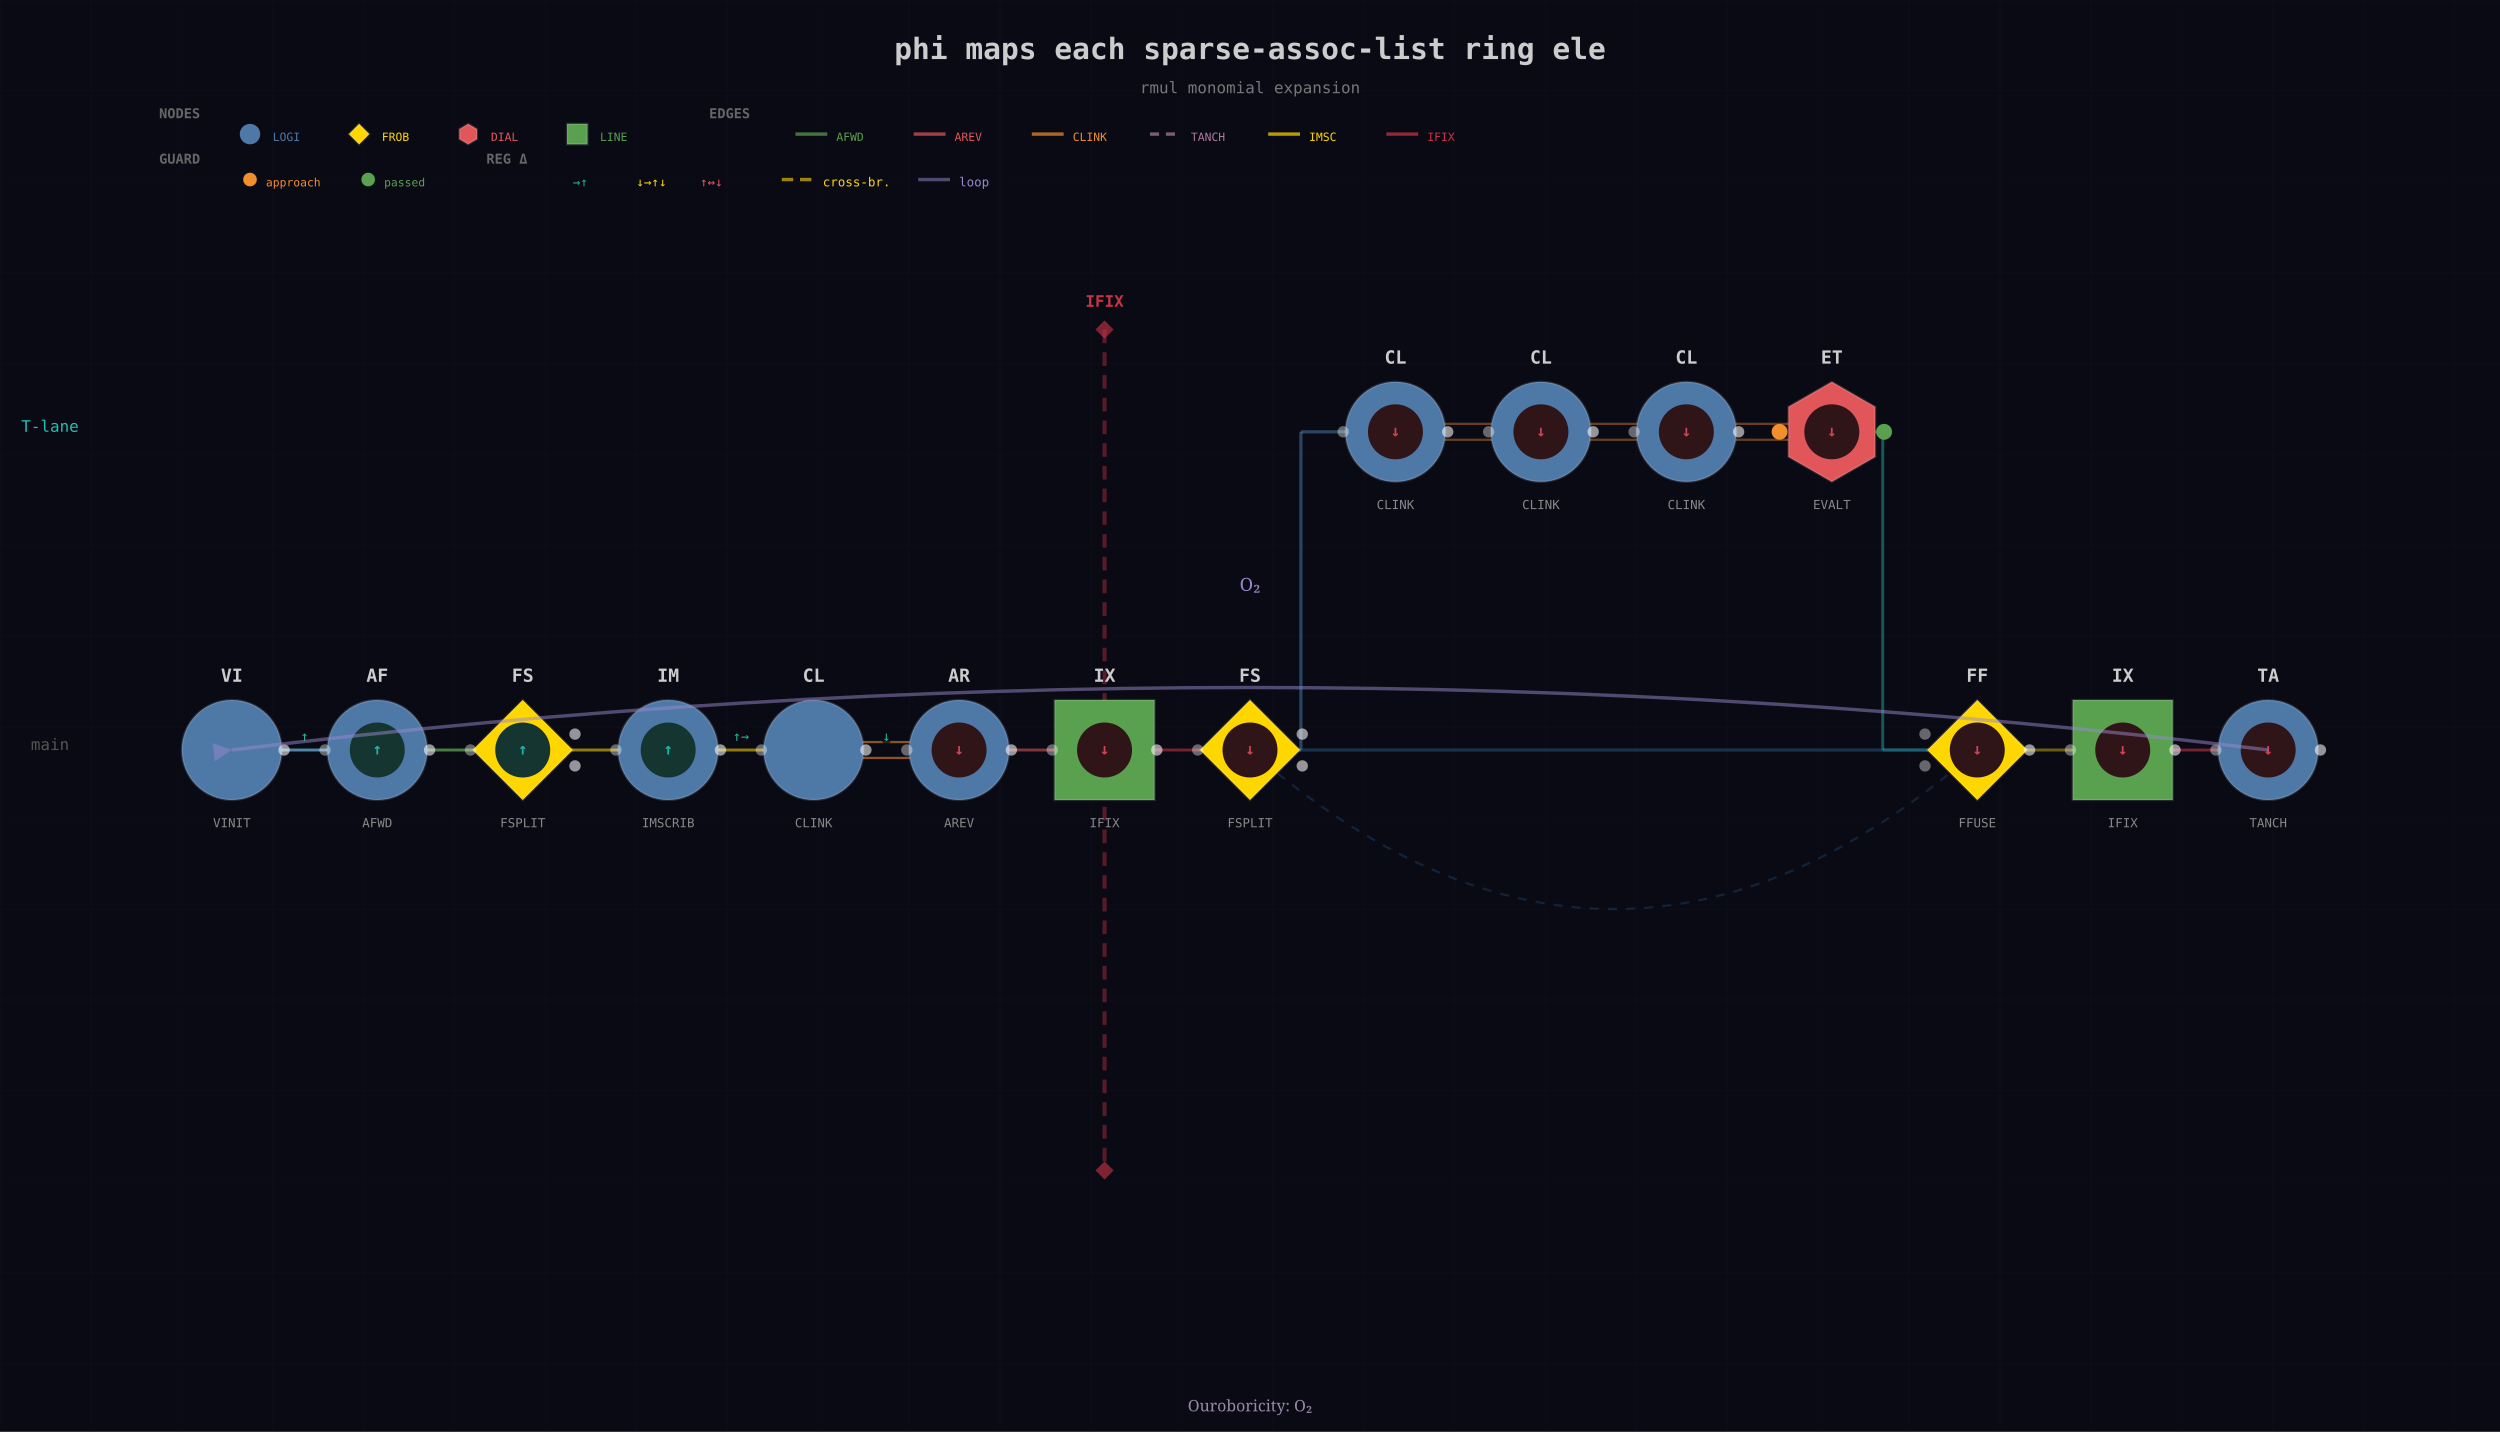
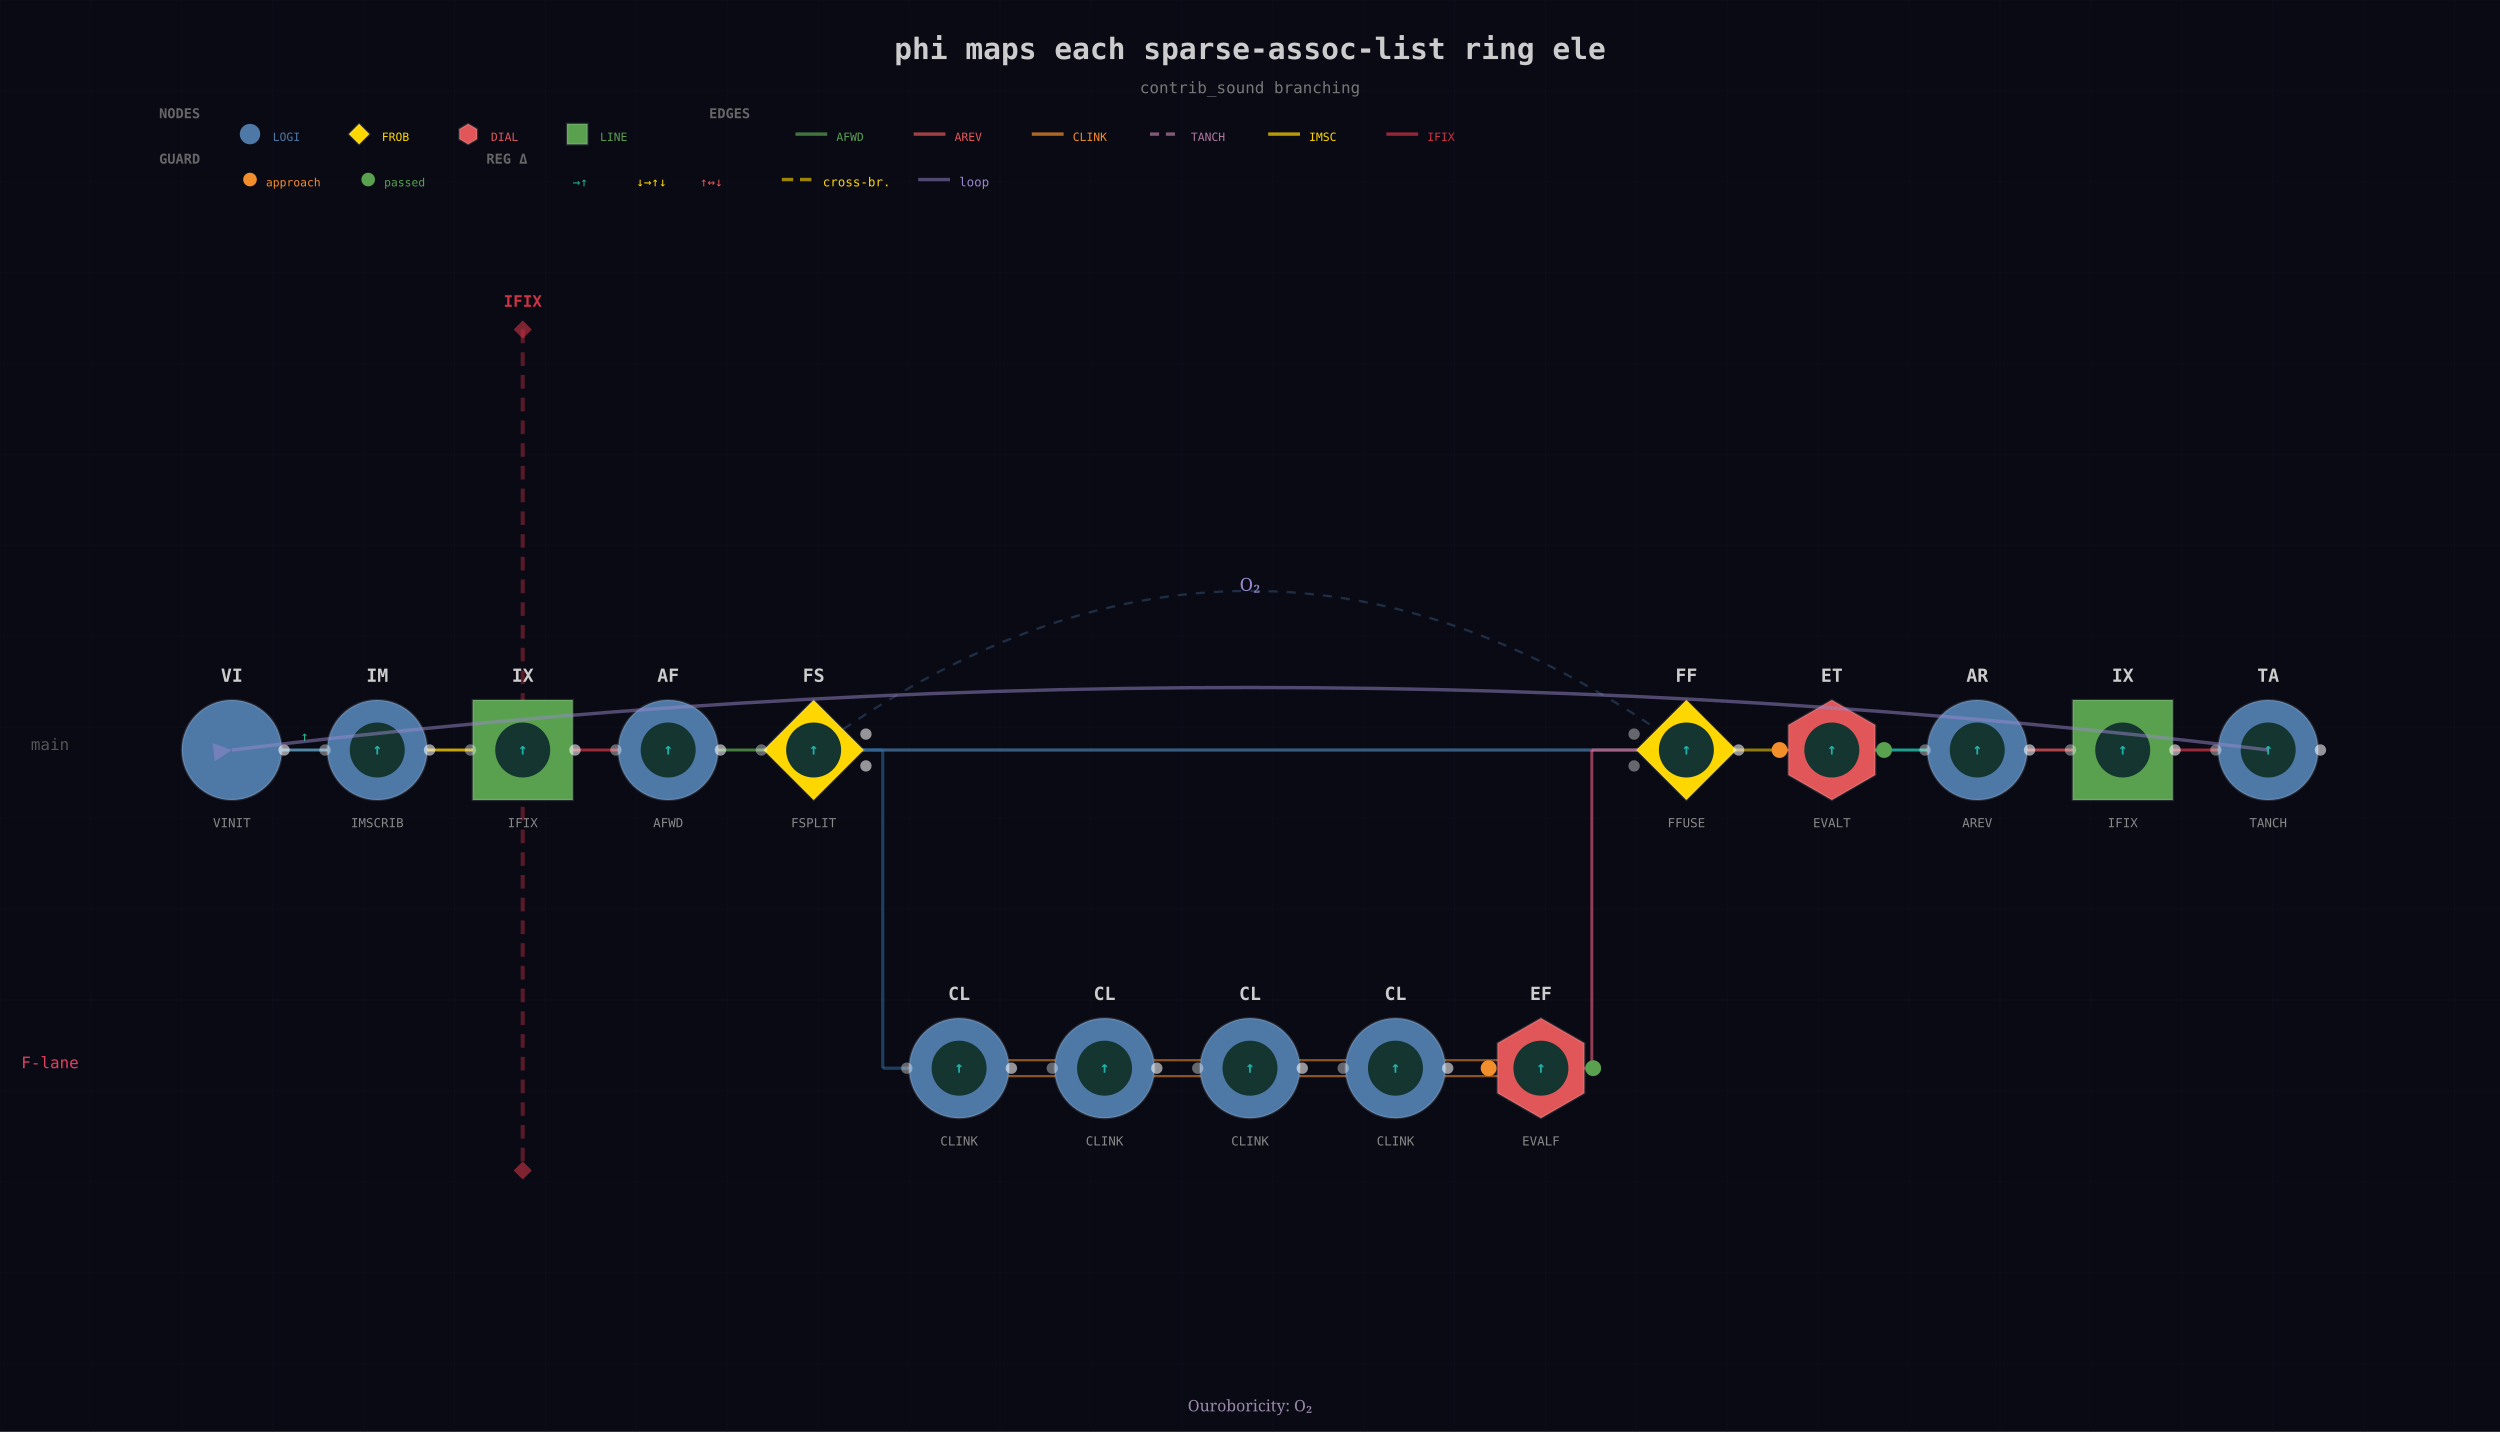
<svg xmlns="http://www.w3.org/2000/svg" viewBox="0 0 1100 630">
  <rect width="1100" height="630" fill="#0a0a15" />
  <line x1="0.0" y1="0.0" x2="0.0" y2="630.0" stroke="#151525" stroke-width="0.4" opacity="0.25" />
  <line x1="40.0" y1="0.0" x2="40.0" y2="630.0" stroke="#151525" stroke-width="0.4" opacity="0.25" />
  <line x1="80.0" y1="0.0" x2="80.0" y2="630.0" stroke="#151525" stroke-width="0.4" opacity="0.25" />
  <line x1="120.0" y1="0.0" x2="120.0" y2="630.0" stroke="#151525" stroke-width="0.4" opacity="0.25" />
  <line x1="160.0" y1="0.0" x2="160.0" y2="630.0" stroke="#151525" stroke-width="0.4" opacity="0.25" />
  <line x1="200.0" y1="0.0" x2="200.0" y2="630.0" stroke="#151525" stroke-width="0.4" opacity="0.25" />
  <line x1="240.0" y1="0.0" x2="240.0" y2="630.0" stroke="#151525" stroke-width="0.4" opacity="0.25" />
  <line x1="280.0" y1="0.0" x2="280.0" y2="630.0" stroke="#151525" stroke-width="0.4" opacity="0.25" />
  <line x1="320.0" y1="0.0" x2="320.0" y2="630.0" stroke="#151525" stroke-width="0.4" opacity="0.25" />
  <line x1="360.0" y1="0.0" x2="360.0" y2="630.0" stroke="#151525" stroke-width="0.4" opacity="0.25" />
  <line x1="400.0" y1="0.0" x2="400.0" y2="630.0" stroke="#151525" stroke-width="0.4" opacity="0.25" />
  <line x1="440.0" y1="0.0" x2="440.0" y2="630.0" stroke="#151525" stroke-width="0.4" opacity="0.25" />
  <line x1="480.0" y1="0.0" x2="480.0" y2="630.0" stroke="#151525" stroke-width="0.4" opacity="0.25" />
  <line x1="520.0" y1="0.0" x2="520.0" y2="630.0" stroke="#151525" stroke-width="0.4" opacity="0.25" />
  <line x1="560.0" y1="0.0" x2="560.0" y2="630.0" stroke="#151525" stroke-width="0.4" opacity="0.25" />
  <line x1="600.0" y1="0.0" x2="600.0" y2="630.0" stroke="#151525" stroke-width="0.4" opacity="0.25" />
  <line x1="640.0" y1="0.0" x2="640.0" y2="630.0" stroke="#151525" stroke-width="0.4" opacity="0.25" />
  <line x1="680.0" y1="0.0" x2="680.0" y2="630.0" stroke="#151525" stroke-width="0.4" opacity="0.25" />
  <line x1="720.0" y1="0.0" x2="720.0" y2="630.0" stroke="#151525" stroke-width="0.4" opacity="0.25" />
  <line x1="760.0" y1="0.0" x2="760.0" y2="630.0" stroke="#151525" stroke-width="0.4" opacity="0.25" />
  <line x1="800.0" y1="0.0" x2="800.0" y2="630.0" stroke="#151525" stroke-width="0.4" opacity="0.25" />
  <line x1="840.0" y1="0.0" x2="840.0" y2="630.0" stroke="#151525" stroke-width="0.4" opacity="0.25" />
  <line x1="880.0" y1="0.0" x2="880.0" y2="630.0" stroke="#151525" stroke-width="0.4" opacity="0.25" />
  <line x1="920.0" y1="0.0" x2="920.0" y2="630.0" stroke="#151525" stroke-width="0.4" opacity="0.25" />
  <line x1="960.0" y1="0.0" x2="960.0" y2="630.0" stroke="#151525" stroke-width="0.4" opacity="0.25" />
  <line x1="1000.0" y1="0.0" x2="1000.0" y2="630.0" stroke="#151525" stroke-width="0.4" opacity="0.25" />
  <line x1="1040.0" y1="0.0" x2="1040.0" y2="630.0" stroke="#151525" stroke-width="0.4" opacity="0.25" />
  <line x1="1080.0" y1="0.0" x2="1080.0" y2="630.0" stroke="#151525" stroke-width="0.4" opacity="0.25" />
  <line x1="0.0" y1="0.0" x2="1100.0" y2="0.0" stroke="#151525" stroke-width="0.4" opacity="0.25" />
  <line x1="0.0" y1="40.0" x2="1100.0" y2="40.0" stroke="#151525" stroke-width="0.4" opacity="0.25" />
  <line x1="0.0" y1="80.0" x2="1100.0" y2="80.0" stroke="#151525" stroke-width="0.4" opacity="0.25" />
  <line x1="0.0" y1="120.0" x2="1100.0" y2="120.0" stroke="#151525" stroke-width="0.4" opacity="0.25" />
  <line x1="0.0" y1="160.0" x2="1100.0" y2="160.0" stroke="#151525" stroke-width="0.4" opacity="0.25" />
  <line x1="0.0" y1="200.0" x2="1100.0" y2="200.0" stroke="#151525" stroke-width="0.4" opacity="0.25" />
  <line x1="0.0" y1="240.0" x2="1100.0" y2="240.0" stroke="#151525" stroke-width="0.4" opacity="0.25" />
  <line x1="0.0" y1="280.0" x2="1100.0" y2="280.0" stroke="#151525" stroke-width="0.4" opacity="0.25" />
  <line x1="0.0" y1="320.0" x2="1100.0" y2="320.0" stroke="#151525" stroke-width="0.4" opacity="0.25" />
  <line x1="0.0" y1="360.0" x2="1100.0" y2="360.0" stroke="#151525" stroke-width="0.4" opacity="0.25" />
  <line x1="0.0" y1="400.0" x2="1100.0" y2="400.0" stroke="#151525" stroke-width="0.4" opacity="0.25" />
  <line x1="0.0" y1="440.0" x2="1100.0" y2="440.0" stroke="#151525" stroke-width="0.4" opacity="0.25" />
  <line x1="0.0" y1="480.0" x2="1100.0" y2="480.0" stroke="#151525" stroke-width="0.4" opacity="0.25" />
  <line x1="0.0" y1="520.0" x2="1100.0" y2="520.0" stroke="#151525" stroke-width="0.4" opacity="0.25" />
  <line x1="0.0" y1="560.0" x2="1100.0" y2="560.0" stroke="#151525" stroke-width="0.4" opacity="0.25" />
  <line x1="0.0" y1="600.0" x2="1100.0" y2="600.0" stroke="#151525" stroke-width="0.4" opacity="0.25" />
  <text x="550.0" y="26.0" fill="#cccccc" font-size="13" text-anchor="middle" font-family="monospace" font-weight="bold">phi maps each sparse-assoc-list ring ele</text>
-   <text x="550.0" y="41.0" fill="#777" font-size="7" text-anchor="middle" font-family="monospace">rmul monomial expansion</text>
-   <text x="22.0" y="190.0" fill="#20c0b0" font-size="7" text-anchor="middle" font-family="monospace">T-lane</text>
+   <text x="550.0" y="41.0" fill="#777" font-size="7" text-anchor="middle" font-family="monospace">contrib_sound branching</text>
+   <text x="22.0" y="470.0" fill="#e04060" font-size="7" text-anchor="middle" font-family="monospace">F-lane</text>
  <text x="22.0" y="330.0" fill="#555" font-size="7" text-anchor="middle" font-family="monospace">main</text>
-   <line x1="486.0" y1="145.0" x2="486.0" y2="515.0" stroke="#cc3344" stroke-width="1.8" opacity="0.4" stroke-dasharray="6,4" />
-   <text x="486.0" y="135.0" fill="#cc3344" font-size="7" text-anchor="middle" font-family="monospace" font-weight="bold">IFIX</text>
-   <polygon points="486.0,141.0 490.0,145 486.0,149.0 482.0,145" fill="#cc3344" opacity="0.6" />
-   <polygon points="486.0,511.0 490.0,515 486.0,519.0 482.0,515" fill="#cc3344" opacity="0.6" />
-   <line x1="550.0" y1="330.0" x2="572.4" y2="330.0" stroke="#5b9bd5" stroke-width="1.4" opacity="0.4" />
-   <line x1="572.4" y1="330.0" x2="572.4" y2="190.0" stroke="#5b9bd5" stroke-width="1.4" opacity="0.4" />
-   <line x1="572.4" y1="190.0" x2="606.0" y2="190.0" stroke="#5b9bd5" stroke-width="1.4" opacity="0.4" />
-   <polygon points="614.0,190.0 606.0,193.2 606.0,186.8" fill="#5b9bd5" opacity="0.4" />
-   <line x1="614.0" y1="186.5" x2="669.0" y2="186.5" stroke="#f28e2b" stroke-width="1.0" opacity="0.4" />
-   <line x1="614.0" y1="193.5" x2="669.0" y2="193.5" stroke="#f28e2b" stroke-width="1.0" opacity="0.4" />
-   <polygon points="678.0,190.0 668.0,194.0 668.0,186.0" fill="#f28e2b" opacity="0.4" />
-   <line x1="678.0" y1="186.5" x2="733.0" y2="186.5" stroke="#f28e2b" stroke-width="1.0" opacity="0.4" />
-   <line x1="678.0" y1="193.5" x2="733.0" y2="193.5" stroke="#f28e2b" stroke-width="1.0" opacity="0.4" />
-   <polygon points="742.0,190.0 732.0,194.0 732.0,186.0" fill="#f28e2b" opacity="0.4" />
-   <line x1="742.0" y1="186.5" x2="797.0" y2="186.5" stroke="#f28e2b" stroke-width="1.0" opacity="0.4" />
-   <line x1="742.0" y1="193.5" x2="797.0" y2="193.5" stroke="#f28e2b" stroke-width="1.0" opacity="0.4" />
-   <polygon points="806.0,190.0 796.0,194.0 796.0,186.0" fill="#f28e2b" opacity="0.4" />
-   <line x1="806.0" y1="190.0" x2="828.4" y2="190.0" stroke="#20d0b8" stroke-width="1.3" opacity="0.4" />
-   <line x1="828.4" y1="190.0" x2="828.4" y2="330.0" stroke="#20d0b8" stroke-width="1.3" opacity="0.4" />
-   <line x1="828.4" y1="330.0" x2="862.0" y2="330.0" stroke="#20d0b8" stroke-width="1.3" opacity="0.4" />
-   <polygon points="870.0,330.0 862.0,333.2 862.0,326.8" fill="#20d0b8" opacity="0.4" />
-   <line x1="550.0" y1="330.0" x2="862.0" y2="330.0" stroke="#2b6b9f" stroke-width="1.4" opacity="0.4" />
-   <polygon points="870.0,330.0 862.0,333.2 862.0,326.8" fill="#2b6b9f" opacity="0.4" />
+   <line x1="230.0" y1="145.0" x2="230.0" y2="515.0" stroke="#cc3344" stroke-width="1.8" opacity="0.4" stroke-dasharray="6,4" />
+   <text x="230.0" y="135.0" fill="#cc3344" font-size="7" text-anchor="middle" font-family="monospace" font-weight="bold">IFIX</text>
+   <polygon points="230.0,141.0 234.0,145 230.0,149.0 226.0,145" fill="#cc3344" opacity="0.6" />
+   <polygon points="230.0,511.0 234.0,515 230.0,519.0 226.0,515" fill="#cc3344" opacity="0.6" />
+   <line x1="358.0" y1="330.0" x2="734.0" y2="330.0" stroke="#5b9bd5" stroke-width="1.4" opacity="0.55" />
+   <polygon points="742.0,330.0 734.0,333.2 734.0,326.8" fill="#5b9bd5" opacity="0.55" />
+   <line x1="358.0" y1="330.0" x2="388.4" y2="330.0" stroke="#2b6b9f" stroke-width="1.4" opacity="0.55" />
+   <line x1="388.4" y1="330.0" x2="388.4" y2="470.0" stroke="#2b6b9f" stroke-width="1.4" opacity="0.55" />
+   <line x1="388.4" y1="470.0" x2="414.0" y2="470.0" stroke="#2b6b9f" stroke-width="1.4" opacity="0.55" />
+   <polygon points="422.0,470.0 414.0,473.2 414.0,466.8" fill="#2b6b9f" opacity="0.55" />
+   <line x1="422.0" y1="466.5" x2="477.0" y2="466.5" stroke="#f28e2b" stroke-width="1.0" opacity="0.55" />
+   <line x1="422.0" y1="473.5" x2="477.0" y2="473.5" stroke="#f28e2b" stroke-width="1.0" opacity="0.55" />
+   <polygon points="486.0,470.0 476.0,474.0 476.0,466.0" fill="#f28e2b" opacity="0.55" />
+   <line x1="486.0" y1="466.5" x2="541.0" y2="466.5" stroke="#f28e2b" stroke-width="1.0" opacity="0.55" />
+   <line x1="486.0" y1="473.5" x2="541.0" y2="473.5" stroke="#f28e2b" stroke-width="1.0" opacity="0.55" />
+   <polygon points="550.0,470.0 540.0,474.0 540.0,466.0" fill="#f28e2b" opacity="0.55" />
+   <line x1="550.0" y1="466.5" x2="605.0" y2="466.5" stroke="#f28e2b" stroke-width="1.0" opacity="0.55" />
+   <line x1="550.0" y1="473.5" x2="605.0" y2="473.5" stroke="#f28e2b" stroke-width="1.0" opacity="0.55" />
+   <polygon points="614.0,470.0 604.0,474.0 604.0,466.0" fill="#f28e2b" opacity="0.55" />
+   <line x1="614.0" y1="466.5" x2="669.0" y2="466.5" stroke="#f28e2b" stroke-width="1.0" opacity="0.55" />
+   <line x1="614.0" y1="473.5" x2="669.0" y2="473.5" stroke="#f28e2b" stroke-width="1.0" opacity="0.55" />
+   <polygon points="678.0,470.0 668.0,474.0 668.0,466.0" fill="#f28e2b" opacity="0.55" />
+   <line x1="678.0" y1="470.0" x2="700.4" y2="470.0" stroke="#ff6688" stroke-width="1.3" opacity="0.55" />
+   <line x1="700.4" y1="470.0" x2="700.4" y2="330.0" stroke="#ff6688" stroke-width="1.3" opacity="0.55" />
+   <line x1="700.4" y1="330.0" x2="734.0" y2="330.0" stroke="#ff6688" stroke-width="1.3" opacity="0.55" />
+   <polygon points="742.0,330.0 734.0,333.2 734.0,326.8" fill="#ff6688" opacity="0.55" />
  <line x1="102.0" y1="330.0" x2="158.0" y2="330.0" stroke="#6baed6" stroke-width="1.3" opacity="0.75" />
  <polygon points="166.0,330.0 158.0,333.2 158.0,326.8" fill="#6baed6" opacity="0.75" />
  <rect x="132.0" y="318.0" width="4.0" height="10" fill="#0a0a15" opacity="0.7" rx="3" />
  <text x="134.0" y="326.0" fill="#20b888" font-size="6" text-anchor="middle" font-family="monospace">↑</text>
-   <line x1="166.0" y1="330.0" x2="222.0" y2="330.0" stroke="#59a14f" stroke-width="1.3" opacity="0.75" />
-   <polygon points="230.0,330.0 222.0,333.2 222.0,326.8" fill="#59a14f" opacity="0.75" />
-   <line x1="230.0" y1="330.0" x2="286.0" y2="330.0" stroke="#ffd700" stroke-width="1.3" opacity="0.55" />
-   <polygon points="294.0,330.0 286.0,333.2 286.0,326.8" fill="#ffd700" opacity="0.55" />
-   <line x1="294.0" y1="330.0" x2="350.0" y2="330.0" stroke="#ffd700" stroke-width="1.3" opacity="0.55" />
-   <polygon points="358.0,330.0 350.0,333.2 350.0,326.8" fill="#ffd700" opacity="0.55" />
-   <rect x="322.0" y="318.0" width="8.0" height="10" fill="#0a0a15" opacity="0.7" rx="3" />
-   <text x="326.0" y="326.0" fill="#20b888" font-size="6" text-anchor="middle" font-family="monospace">↑→</text>
-   <line x1="358.0" y1="326.5" x2="413.0" y2="326.5" stroke="#f28e2b" stroke-width="1.0" opacity="0.55" />
-   <line x1="358.0" y1="333.5" x2="413.0" y2="333.5" stroke="#f28e2b" stroke-width="1.0" opacity="0.55" />
-   <polygon points="422.0,330.0 412.0,334.0 412.0,326.0" fill="#f28e2b" opacity="0.55" />
-   <rect x="388.0" y="318.0" width="4.0" height="10" fill="#0a0a15" opacity="0.7" rx="3" />
-   <text x="390.0" y="326.0" fill="#20b888" font-size="6" text-anchor="middle" font-family="monospace">↓</text>
-   <line x1="422.0" y1="330.0" x2="478.0" y2="330.0" stroke="#e15759" stroke-width="1.3" opacity="0.55" />
-   <polygon points="486.0,330.0 478.0,333.2 478.0,326.8" fill="#e15759" opacity="0.55" />
-   <line x1="486.0" y1="330.0" x2="542.0" y2="330.0" stroke="#cc3344" stroke-width="1.3" opacity="0.55" />
-   <polygon points="550.0,330.0 542.0,333.2 542.0,326.8" fill="#cc3344" opacity="0.55" />
-   <line x1="934.0" y1="330.0" x2="990.0" y2="330.0" stroke="#cc3344" stroke-width="1.3" opacity="0.55" />
-   <polygon points="998.0,330.0 990.0,333.2 990.0,326.8" fill="#cc3344" opacity="0.55" />
-   <line x1="870.0" y1="330.0" x2="926.0" y2="330.0" stroke="#ffd700" stroke-width="1.3" opacity="0.4" />
-   <polygon points="934.0,330.0 926.0,333.2 926.0,326.8" fill="#ffd700" opacity="0.4" />
-   <path d="M550.0,330.0 Q710.0,470.0 870.0,330.0" fill="none" stroke="#2b6b9f" stroke-dasharray="4,4" stroke-width="1" opacity="0.25" />
+   <line x1="166.0" y1="330.0" x2="222.0" y2="330.0" stroke="#ffd700" stroke-width="1.3" opacity="0.75" />
+   <polygon points="230.0,330.0 222.0,333.2 222.0,326.8" fill="#ffd700" opacity="0.75" />
+   <line x1="230.0" y1="330.0" x2="286.0" y2="330.0" stroke="#cc3344" stroke-width="1.3" opacity="0.75" />
+   <polygon points="294.0,330.0 286.0,333.2 286.0,326.8" fill="#cc3344" opacity="0.75" />
+   <line x1="294.0" y1="330.0" x2="350.0" y2="330.0" stroke="#59a14f" stroke-width="1.3" opacity="0.75" />
+   <polygon points="358.0,330.0 350.0,333.2 350.0,326.8" fill="#59a14f" opacity="0.75" />
+   <line x1="806.0" y1="330.0" x2="862.0" y2="330.0" stroke="#20d0b8" stroke-width="1.3" opacity="0.75" />
+   <polygon points="870.0,330.0 862.0,333.2 862.0,326.8" fill="#20d0b8" opacity="0.75" />
+   <line x1="870.0" y1="330.0" x2="926.0" y2="330.0" stroke="#e15759" stroke-width="1.3" opacity="0.75" />
+   <polygon points="934.0,330.0 926.0,333.2 926.0,326.8" fill="#e15759" opacity="0.75" />
+   <line x1="934.0" y1="330.0" x2="990.0" y2="330.0" stroke="#cc3344" stroke-width="1.3" opacity="0.75" />
+   <polygon points="998.0,330.0 990.0,333.2 990.0,326.8" fill="#cc3344" opacity="0.75" />
+   <line x1="742.0" y1="330.0" x2="798.0" y2="330.0" stroke="#ffd700" stroke-width="1.3" opacity="0.55" />
+   <polygon points="806.0,330.0 798.0,333.2 798.0,326.8" fill="#ffd700" opacity="0.55" />
+   <path d="M358.0,330.0 Q550.0,190.0 742.0,330.0" fill="none" stroke="#5b9bd5" stroke-dasharray="4,4" stroke-width="1" opacity="0.25" />
  <circle cx="102.0" cy="330.0" r="22.0" fill="#4e79a7" stroke="#ffffff20" stroke-width="1.0" />
  <text x="102.0" y="300.0" fill="#cccccc" font-size="8" text-anchor="middle" font-family="monospace" font-weight="bold">VI</text>
  <text x="102.0" y="364.0" fill="#888" font-size="5.5" text-anchor="middle" font-family="monospace">VINIT</text>
  <circle cx="125.0" cy="330.0" r="2.5" fill="#ffffff90" stroke-width="0" />
  <circle cx="166.0" cy="330.0" r="22.0" fill="#4e79a7" stroke="#ffffff20" stroke-width="1.0" />
  <circle cx="166.0" cy="330.0" r="12.1" fill="#153530" stroke-width="0" />
  <text x="166.0" y="332.0" fill="#20b2aa" font-size="7" text-anchor="middle" font-family="monospace" font-weight="bold">↑</text>
-   <text x="166.0" y="300.0" fill="#cccccc" font-size="8" text-anchor="middle" font-family="monospace" font-weight="bold">AF</text>
-   <text x="166.0" y="364.0" fill="#888" font-size="5.5" text-anchor="middle" font-family="monospace">AFWD</text>
+   <text x="166.0" y="300.0" fill="#cccccc" font-size="8" text-anchor="middle" font-family="monospace" font-weight="bold">IM</text>
+   <text x="166.0" y="364.0" fill="#888" font-size="5.5" text-anchor="middle" font-family="monospace">IMSCRIB</text>
  <circle cx="143.0" cy="330.0" r="2.5" fill="#ffffff60" stroke-width="0" />
  <circle cx="189.0" cy="330.0" r="2.5" fill="#ffffff90" stroke-width="0" />
-   <polygon points="230.0,308.0 252.0,330 230.0,352.0 208.0,330" fill="#ffd700" stroke="#ffffff20" stroke-width="1.0" />
+   <rect x="208.0" y="308.0" width="44.0" height="44.0" fill="#59a14f" stroke="#ffffff20" stroke-width="1.0" />
  <circle cx="230.0" cy="330.0" r="12.1" fill="#153530" stroke-width="0" />
  <text x="230.0" y="332.0" fill="#20b2aa" font-size="7" text-anchor="middle" font-family="monospace" font-weight="bold">↑</text>
-   <text x="230.0" y="300.0" fill="#cccccc" font-size="8" text-anchor="middle" font-family="monospace" font-weight="bold">FS</text>
-   <text x="230.0" y="364.0" fill="#888" font-size="5.5" text-anchor="middle" font-family="monospace">FSPLIT</text>
+   <text x="230.0" y="300.0" fill="#cccccc" font-size="8" text-anchor="middle" font-family="monospace" font-weight="bold">IX</text>
+   <text x="230.0" y="364.0" fill="#888" font-size="5.5" text-anchor="middle" font-family="monospace">IFIX</text>
  <circle cx="207.0" cy="330.0" r="2.5" fill="#ffffff60" stroke-width="0" />
-   <circle cx="253.0" cy="323.0" r="2.5" fill="#ffffff90" stroke-width="0" />
-   <circle cx="253.0" cy="337.0" r="2.5" fill="#ffffff90" stroke-width="0" />
+   <circle cx="253.0" cy="330.0" r="2.5" fill="#ffffff90" stroke-width="0" />
  <circle cx="294.0" cy="330.0" r="22.0" fill="#4e79a7" stroke="#ffffff20" stroke-width="1.0" />
  <circle cx="294.0" cy="330.0" r="12.1" fill="#153530" stroke-width="0" />
  <text x="294.0" y="332.0" fill="#20b2aa" font-size="7" text-anchor="middle" font-family="monospace" font-weight="bold">↑</text>
-   <text x="294.0" y="300.0" fill="#cccccc" font-size="8" text-anchor="middle" font-family="monospace" font-weight="bold">IM</text>
-   <text x="294.0" y="364.0" fill="#888" font-size="5.5" text-anchor="middle" font-family="monospace">IMSCRIB</text>
+   <text x="294.0" y="300.0" fill="#cccccc" font-size="8" text-anchor="middle" font-family="monospace" font-weight="bold">AF</text>
+   <text x="294.0" y="364.0" fill="#888" font-size="5.5" text-anchor="middle" font-family="monospace">AFWD</text>
  <circle cx="271.0" cy="330.0" r="2.5" fill="#ffffff60" stroke-width="0" />
  <circle cx="317.0" cy="330.0" r="2.5" fill="#ffffff90" stroke-width="0" />
-   <circle cx="358.0" cy="330.0" r="22.0" fill="#4e79a7" stroke="#ffffff20" stroke-width="1.0" />
-   <text x="358.0" y="300.0" fill="#cccccc" font-size="8" text-anchor="middle" font-family="monospace" font-weight="bold">CL</text>
-   <text x="358.0" y="364.0" fill="#888" font-size="5.5" text-anchor="middle" font-family="monospace">CLINK</text>
+   <polygon points="358.0,308.0 380.0,330 358.0,352.0 336.0,330" fill="#ffd700" stroke="#ffffff20" stroke-width="1.0" />
+   <circle cx="358.0" cy="330.0" r="12.1" fill="#153530" stroke-width="0" />
+   <text x="358.0" y="332.0" fill="#20b2aa" font-size="7" text-anchor="middle" font-family="monospace" font-weight="bold">↑</text>
+   <text x="358.0" y="300.0" fill="#cccccc" font-size="8" text-anchor="middle" font-family="monospace" font-weight="bold">FS</text>
+   <text x="358.0" y="364.0" fill="#888" font-size="5.5" text-anchor="middle" font-family="monospace">FSPLIT</text>
  <circle cx="335.0" cy="330.0" r="2.5" fill="#ffffff60" stroke-width="0" />
-   <circle cx="381.0" cy="330.0" r="2.5" fill="#ffffff90" stroke-width="0" />
-   <circle cx="422.0" cy="330.0" r="22.0" fill="#4e79a7" stroke="#ffffff20" stroke-width="1.0" />
-   <circle cx="422.0" cy="330.0" r="12.1" fill="#301518" stroke-width="0" />
-   <text x="422.0" y="332.0" fill="#cc4455" font-size="7" text-anchor="middle" font-family="monospace" font-weight="bold">↓</text>
-   <text x="422.0" y="300.0" fill="#cccccc" font-size="8" text-anchor="middle" font-family="monospace" font-weight="bold">AR</text>
-   <text x="422.0" y="364.0" fill="#888" font-size="5.5" text-anchor="middle" font-family="monospace">AREV</text>
-   <circle cx="399.0" cy="330.0" r="2.5" fill="#ffffff60" stroke-width="0" />
-   <circle cx="445.0" cy="330.0" r="2.5" fill="#ffffff90" stroke-width="0" />
-   <rect x="464.0" y="308.0" width="44.0" height="44.0" fill="#59a14f" stroke="#ffffff20" stroke-width="1.0" />
-   <circle cx="486.0" cy="330.0" r="12.1" fill="#301518" stroke-width="0" />
-   <text x="486.0" y="332.0" fill="#cc4455" font-size="7" text-anchor="middle" font-family="monospace" font-weight="bold">↓</text>
-   <text x="486.0" y="300.0" fill="#cccccc" font-size="8" text-anchor="middle" font-family="monospace" font-weight="bold">IX</text>
-   <text x="486.0" y="364.0" fill="#888" font-size="5.5" text-anchor="middle" font-family="monospace">IFIX</text>
-   <circle cx="463.0" cy="330.0" r="2.5" fill="#ffffff60" stroke-width="0" />
-   <circle cx="509.0" cy="330.0" r="2.5" fill="#ffffff90" stroke-width="0" />
-   <polygon points="550.0,308.0 572.0,330 550.0,352.0 528.0,330" fill="#ffd700" stroke="#ffffff20" stroke-width="1.0" />
-   <circle cx="550.0" cy="330.0" r="12.1" fill="#301518" stroke-width="0" />
-   <text x="550.0" y="332.0" fill="#cc4455" font-size="7" text-anchor="middle" font-family="monospace" font-weight="bold">↓</text>
-   <text x="550.0" y="300.0" fill="#cccccc" font-size="8" text-anchor="middle" font-family="monospace" font-weight="bold">FS</text>
-   <text x="550.0" y="364.0" fill="#888" font-size="5.5" text-anchor="middle" font-family="monospace">FSPLIT</text>
-   <circle cx="527.0" cy="330.0" r="2.5" fill="#ffffff60" stroke-width="0" />
-   <circle cx="573.0" cy="323.0" r="2.5" fill="#ffffff90" stroke-width="0" />
-   <circle cx="573.0" cy="337.0" r="2.5" fill="#ffffff90" stroke-width="0" />
-   <circle cx="614.0" cy="190.0" r="22.0" fill="#4e79a7" stroke="#ffffff20" stroke-width="1.0" />
-   <circle cx="614.0" cy="190.0" r="12.1" fill="#301518" stroke-width="0" />
-   <text x="614.0" y="192.0" fill="#cc4455" font-size="7" text-anchor="middle" font-family="monospace" font-weight="bold">↓</text>
-   <text x="614.0" y="160.0" fill="#cccccc" font-size="8" text-anchor="middle" font-family="monospace" font-weight="bold">CL</text>
-   <text x="614.0" y="224.0" fill="#888" font-size="5.5" text-anchor="middle" font-family="monospace">CLINK</text>
-   <circle cx="591.0" cy="190.0" r="2.5" fill="#ffffff60" stroke-width="0" />
-   <circle cx="637.0" cy="190.0" r="2.5" fill="#ffffff90" stroke-width="0" />
-   <circle cx="678.0" cy="190.0" r="22.0" fill="#4e79a7" stroke="#ffffff20" stroke-width="1.0" />
-   <circle cx="678.0" cy="190.0" r="12.1" fill="#301518" stroke-width="0" />
-   <text x="678.0" y="192.0" fill="#cc4455" font-size="7" text-anchor="middle" font-family="monospace" font-weight="bold">↓</text>
-   <text x="678.0" y="160.0" fill="#cccccc" font-size="8" text-anchor="middle" font-family="monospace" font-weight="bold">CL</text>
-   <text x="678.0" y="224.0" fill="#888" font-size="5.5" text-anchor="middle" font-family="monospace">CLINK</text>
-   <circle cx="655.0" cy="190.0" r="2.5" fill="#ffffff60" stroke-width="0" />
-   <circle cx="701.0" cy="190.0" r="2.5" fill="#ffffff90" stroke-width="0" />
-   <circle cx="742.0" cy="190.0" r="22.0" fill="#4e79a7" stroke="#ffffff20" stroke-width="1.0" />
-   <circle cx="742.0" cy="190.0" r="12.1" fill="#301518" stroke-width="0" />
-   <text x="742.0" y="192.0" fill="#cc4455" font-size="7" text-anchor="middle" font-family="monospace" font-weight="bold">↓</text>
-   <text x="742.0" y="160.0" fill="#cccccc" font-size="8" text-anchor="middle" font-family="monospace" font-weight="bold">CL</text>
-   <text x="742.0" y="224.0" fill="#888" font-size="5.5" text-anchor="middle" font-family="monospace">CLINK</text>
-   <circle cx="719.0" cy="190.0" r="2.5" fill="#ffffff60" stroke-width="0" />
-   <circle cx="765.0" cy="190.0" r="2.5" fill="#ffffff90" stroke-width="0" />
-   <polygon points="825.1,201.0 806.0,212.0 786.9,201.0 786.9,179.0 806.0,168.0 825.1,179.0" fill="#e15759" stroke="#ffffff20" stroke-width="1.0" />
-   <circle cx="806.0" cy="190.0" r="12.1" fill="#301518" stroke-width="0" />
-   <text x="806.0" y="192.0" fill="#cc4455" font-size="7" text-anchor="middle" font-family="monospace" font-weight="bold">↓</text>
-   <text x="806.0" y="160.0" fill="#cccccc" font-size="8" text-anchor="middle" font-family="monospace" font-weight="bold">ET</text>
-   <text x="806.0" y="224.0" fill="#888" font-size="5.5" text-anchor="middle" font-family="monospace">EVALT</text>
-   <circle cx="783.0" cy="190.0" r="3.5" fill="#f28e2b" stroke-width="0.8" />
-   <circle cx="829.0" cy="190.0" r="3.5" fill="#59a14f" stroke-width="0.9" />
-   <polygon points="870.0,308.0 892.0,330 870.0,352.0 848.0,330" fill="#ffd700" stroke="#ffffff20" stroke-width="1.0" />
-   <circle cx="870.0" cy="330.0" r="12.1" fill="#301518" stroke-width="0" />
-   <text x="870.0" y="332.0" fill="#cc4455" font-size="7" text-anchor="middle" font-family="monospace" font-weight="bold">↓</text>
-   <text x="870.0" y="300.0" fill="#cccccc" font-size="8" text-anchor="middle" font-family="monospace" font-weight="bold">FF</text>
-   <text x="870.0" y="364.0" fill="#888" font-size="5.5" text-anchor="middle" font-family="monospace">FFUSE</text>
-   <circle cx="847.0" cy="323.0" r="2.5" fill="#ffffff60" stroke-width="0" />
-   <circle cx="847.0" cy="337.0" r="2.5" fill="#ffffff60" stroke-width="0" />
+   <circle cx="381.0" cy="323.0" r="2.5" fill="#ffffff90" stroke-width="0" />
+   <circle cx="381.0" cy="337.0" r="2.5" fill="#ffffff90" stroke-width="0" />
+   <circle cx="422.0" cy="470.0" r="22.0" fill="#4e79a7" stroke="#ffffff20" stroke-width="1.0" />
+   <circle cx="422.0" cy="470.0" r="12.1" fill="#153530" stroke-width="0" />
+   <text x="422.0" y="472.0" fill="#20b2aa" font-size="7" text-anchor="middle" font-family="monospace" font-weight="bold">↑</text>
+   <text x="422.0" y="440.0" fill="#cccccc" font-size="8" text-anchor="middle" font-family="monospace" font-weight="bold">CL</text>
+   <text x="422.0" y="504.0" fill="#888" font-size="5.5" text-anchor="middle" font-family="monospace">CLINK</text>
+   <circle cx="399.0" cy="470.0" r="2.5" fill="#ffffff60" stroke-width="0" />
+   <circle cx="445.0" cy="470.0" r="2.5" fill="#ffffff90" stroke-width="0" />
+   <circle cx="486.0" cy="470.0" r="22.0" fill="#4e79a7" stroke="#ffffff20" stroke-width="1.0" />
+   <circle cx="486.0" cy="470.0" r="12.1" fill="#153530" stroke-width="0" />
+   <text x="486.0" y="472.0" fill="#20b2aa" font-size="7" text-anchor="middle" font-family="monospace" font-weight="bold">↑</text>
+   <text x="486.0" y="440.0" fill="#cccccc" font-size="8" text-anchor="middle" font-family="monospace" font-weight="bold">CL</text>
+   <text x="486.0" y="504.0" fill="#888" font-size="5.5" text-anchor="middle" font-family="monospace">CLINK</text>
+   <circle cx="463.0" cy="470.0" r="2.5" fill="#ffffff60" stroke-width="0" />
+   <circle cx="509.0" cy="470.0" r="2.5" fill="#ffffff90" stroke-width="0" />
+   <circle cx="550.0" cy="470.0" r="22.0" fill="#4e79a7" stroke="#ffffff20" stroke-width="1.0" />
+   <circle cx="550.0" cy="470.0" r="12.1" fill="#153530" stroke-width="0" />
+   <text x="550.0" y="472.0" fill="#20b2aa" font-size="7" text-anchor="middle" font-family="monospace" font-weight="bold">↑</text>
+   <text x="550.0" y="440.0" fill="#cccccc" font-size="8" text-anchor="middle" font-family="monospace" font-weight="bold">CL</text>
+   <text x="550.0" y="504.0" fill="#888" font-size="5.5" text-anchor="middle" font-family="monospace">CLINK</text>
+   <circle cx="527.0" cy="470.0" r="2.5" fill="#ffffff60" stroke-width="0" />
+   <circle cx="573.0" cy="470.0" r="2.5" fill="#ffffff90" stroke-width="0" />
+   <circle cx="614.0" cy="470.0" r="22.0" fill="#4e79a7" stroke="#ffffff20" stroke-width="1.0" />
+   <circle cx="614.0" cy="470.0" r="12.1" fill="#153530" stroke-width="0" />
+   <text x="614.0" y="472.0" fill="#20b2aa" font-size="7" text-anchor="middle" font-family="monospace" font-weight="bold">↑</text>
+   <text x="614.0" y="440.0" fill="#cccccc" font-size="8" text-anchor="middle" font-family="monospace" font-weight="bold">CL</text>
+   <text x="614.0" y="504.0" fill="#888" font-size="5.5" text-anchor="middle" font-family="monospace">CLINK</text>
+   <circle cx="591.0" cy="470.0" r="2.5" fill="#ffffff60" stroke-width="0" />
+   <circle cx="637.0" cy="470.0" r="2.5" fill="#ffffff90" stroke-width="0" />
+   <polygon points="697.1,481.0 678.0,492.0 658.9,481.0 658.9,459.0 678.0,448.0 697.1,459.0" fill="#e15759" stroke="#ffffff20" stroke-width="1.0" />
+   <circle cx="678.0" cy="470.0" r="12.1" fill="#153530" stroke-width="0" />
+   <text x="678.0" y="472.0" fill="#20b2aa" font-size="7" text-anchor="middle" font-family="monospace" font-weight="bold">↑</text>
+   <text x="678.0" y="440.0" fill="#cccccc" font-size="8" text-anchor="middle" font-family="monospace" font-weight="bold">EF</text>
+   <text x="678.0" y="504.0" fill="#888" font-size="5.5" text-anchor="middle" font-family="monospace">EVALF</text>
+   <circle cx="655.0" cy="470.0" r="3.5" fill="#f28e2b" stroke-width="0.8" />
+   <circle cx="701.0" cy="470.0" r="3.5" fill="#59a14f" stroke-width="0.9" />
+   <polygon points="742.0,308.0 764.0,330 742.0,352.0 720.0,330" fill="#ffd700" stroke="#ffffff20" stroke-width="1.0" />
+   <circle cx="742.0" cy="330.0" r="12.1" fill="#153530" stroke-width="0" />
+   <text x="742.0" y="332.0" fill="#20b2aa" font-size="7" text-anchor="middle" font-family="monospace" font-weight="bold">↑</text>
+   <text x="742.0" y="300.0" fill="#cccccc" font-size="8" text-anchor="middle" font-family="monospace" font-weight="bold">FF</text>
+   <text x="742.0" y="364.0" fill="#888" font-size="5.5" text-anchor="middle" font-family="monospace">FFUSE</text>
+   <circle cx="719.0" cy="323.0" r="2.5" fill="#ffffff60" stroke-width="0" />
+   <circle cx="719.0" cy="337.0" r="2.5" fill="#ffffff60" stroke-width="0" />
+   <circle cx="765.0" cy="330.0" r="2.5" fill="#ffffff90" stroke-width="0" />
+   <polygon points="825.1,341.0 806.0,352.0 786.9,341.0 786.9,319.0 806.0,308.0 825.1,319.0" fill="#e15759" stroke="#ffffff20" stroke-width="1.0" />
+   <circle cx="806.0" cy="330.0" r="12.1" fill="#153530" stroke-width="0" />
+   <text x="806.0" y="332.0" fill="#20b2aa" font-size="7" text-anchor="middle" font-family="monospace" font-weight="bold">↑</text>
+   <text x="806.0" y="300.0" fill="#cccccc" font-size="8" text-anchor="middle" font-family="monospace" font-weight="bold">ET</text>
+   <text x="806.0" y="364.0" fill="#888" font-size="5.5" text-anchor="middle" font-family="monospace">EVALT</text>
+   <circle cx="783.0" cy="330.0" r="3.5" fill="#f28e2b" stroke-width="0.8" />
+   <circle cx="829.0" cy="330.0" r="3.5" fill="#59a14f" stroke-width="0.9" />
+   <circle cx="870.0" cy="330.0" r="22.0" fill="#4e79a7" stroke="#ffffff20" stroke-width="1.0" />
+   <circle cx="870.0" cy="330.0" r="12.1" fill="#153530" stroke-width="0" />
+   <text x="870.0" y="332.0" fill="#20b2aa" font-size="7" text-anchor="middle" font-family="monospace" font-weight="bold">↑</text>
+   <text x="870.0" y="300.0" fill="#cccccc" font-size="8" text-anchor="middle" font-family="monospace" font-weight="bold">AR</text>
+   <text x="870.0" y="364.0" fill="#888" font-size="5.5" text-anchor="middle" font-family="monospace">AREV</text>
+   <circle cx="847.0" cy="330.0" r="2.5" fill="#ffffff60" stroke-width="0" />
  <circle cx="893.0" cy="330.0" r="2.5" fill="#ffffff90" stroke-width="0" />
  <rect x="912.0" y="308.0" width="44.0" height="44.0" fill="#59a14f" stroke="#ffffff20" stroke-width="1.0" />
-   <circle cx="934.0" cy="330.0" r="12.1" fill="#301518" stroke-width="0" />
-   <text x="934.0" y="332.0" fill="#cc4455" font-size="7" text-anchor="middle" font-family="monospace" font-weight="bold">↓</text>
+   <circle cx="934.0" cy="330.0" r="12.1" fill="#153530" stroke-width="0" />
+   <text x="934.0" y="332.0" fill="#20b2aa" font-size="7" text-anchor="middle" font-family="monospace" font-weight="bold">↑</text>
  <text x="934.0" y="300.0" fill="#cccccc" font-size="8" text-anchor="middle" font-family="monospace" font-weight="bold">IX</text>
  <text x="934.0" y="364.0" fill="#888" font-size="5.5" text-anchor="middle" font-family="monospace">IFIX</text>
  <circle cx="911.0" cy="330.0" r="2.5" fill="#ffffff60" stroke-width="0" />
  <circle cx="957.0" cy="330.0" r="2.5" fill="#ffffff90" stroke-width="0" />
  <circle cx="998.0" cy="330.0" r="22.0" fill="#4e79a7" stroke="#ffffff20" stroke-width="1.0" />
-   <circle cx="998.0" cy="330.0" r="12.1" fill="#301518" stroke-width="0" />
-   <text x="998.0" y="332.0" fill="#cc4455" font-size="7" text-anchor="middle" font-family="monospace" font-weight="bold">↓</text>
+   <circle cx="998.0" cy="330.0" r="12.1" fill="#153530" stroke-width="0" />
+   <text x="998.0" y="332.0" fill="#20b2aa" font-size="7" text-anchor="middle" font-family="monospace" font-weight="bold">↑</text>
  <text x="998.0" y="300.0" fill="#cccccc" font-size="8" text-anchor="middle" font-family="monospace" font-weight="bold">TA</text>
  <text x="998.0" y="364.0" fill="#888" font-size="5.5" text-anchor="middle" font-family="monospace">TANCH</text>
  <circle cx="975.0" cy="330.0" r="2.5" fill="#ffffff60" stroke-width="0" />
  <circle cx="1021.0" cy="330.0" r="2.5" fill="#ffffff90" stroke-width="0" />
  <path d="M998.0,330.0 Q550.0,275.0 102.0,330.0" fill="none" stroke="#9988cc" stroke-width="1.5" opacity="0.5" />
  <polygon points="102.0,330.0 93.6,327.0 94.5,334.9" fill="#9988cc" opacity="0.5" />
  <text x="550.0" y="260.0" fill="#9988cc" font-size="8" text-anchor="middle" font-family="serif">O₂</text>
  <text x="550.0" y="621.0" fill="#9988aa" font-size="7" text-anchor="middle" font-family="serif">Ouroboricity: O₂</text>
  <text x="70.0" y="52.0" fill="#666" font-size="6" text-anchor="start" font-family="monospace" font-weight="bold">NODES</text>
  <circle cx="110.0" cy="59.0" r="4.5" fill="#4e79a7" stroke-width="0" />
  <text x="120.0" y="62.0" fill="#4e79a7" font-size="5" text-anchor="start" font-family="monospace">LOGI</text>
  <polygon points="158,54.5 162.5,59 158,63.5 153.5,59" fill="#ffd700" stroke="#ffffff20" stroke-width="1.0" />
  <text x="168.0" y="62.0" fill="#ffd700" font-size="5" text-anchor="start" font-family="monospace">FROB</text>
  <polygon points="209.9,61.2 206.0,63.5 202.1,61.2 202.1,56.8 206.0,54.5 209.9,56.8" fill="#e15759" stroke="#ffffff20" stroke-width="1.0" />
  <text x="216.0" y="62.0" fill="#e15759" font-size="5" text-anchor="start" font-family="monospace">DIAL</text>
  <rect x="249.5" y="54.5" width="9.0" height="9.0" fill="#59a14f" stroke="#ffffff20" stroke-width="1.0" />
  <text x="264.0" y="62.0" fill="#59a14f" font-size="5" text-anchor="start" font-family="monospace">LINE</text>
  <text x="312.0" y="52.0" fill="#666" font-size="6" text-anchor="start" font-family="monospace" font-weight="bold">EDGES</text>
  <line x1="350.0" y1="59.0" x2="364.0" y2="59.0" stroke="#59a14f" stroke-width="1.5" opacity="0.7" />
  <text x="368.0" y="62.0" fill="#59a14f" font-size="5" text-anchor="start" font-family="monospace">AFWD</text>
  <line x1="402.0" y1="59.0" x2="416.0" y2="59.0" stroke="#e15759" stroke-width="1.5" opacity="0.7" />
  <text x="420.0" y="62.0" fill="#e15759" font-size="5" text-anchor="start" font-family="monospace">AREV</text>
  <line x1="454.0" y1="59.0" x2="468.0" y2="59.0" stroke="#f28e2b" stroke-width="1.5" opacity="0.7" />
  <text x="472.0" y="62.0" fill="#f28e2b" font-size="5" text-anchor="start" font-family="monospace">CLINK</text>
  <line x1="506.0" y1="59.0" x2="520.0" y2="59.0" stroke="#b07aa1" stroke-width="1.5" opacity="0.7" stroke-dasharray="4,3" />
  <text x="524.0" y="62.0" fill="#b07aa1" font-size="5" text-anchor="start" font-family="monospace">TANCH</text>
  <line x1="558.0" y1="59.0" x2="572.0" y2="59.0" stroke="#ffd700" stroke-width="1.5" opacity="0.7" />
  <text x="576.0" y="62.0" fill="#ffd700" font-size="5" text-anchor="start" font-family="monospace">IMSC</text>
  <line x1="610.0" y1="59.0" x2="624.0" y2="59.0" stroke="#cc3344" stroke-width="1.5" opacity="0.7" />
  <text x="628.0" y="62.0" fill="#cc3344" font-size="5" text-anchor="start" font-family="monospace">IFIX</text>
  <text x="70.0" y="72.0" fill="#666" font-size="6" text-anchor="start" font-family="monospace" font-weight="bold">GUARD</text>
  <circle cx="110.0" cy="79.0" r="3.0" fill="#f28e2b" stroke-width="0.8" />
  <text x="117.0" y="82.0" fill="#f28e2b" font-size="5" text-anchor="start" font-family="monospace">approach</text>
  <circle cx="162.0" cy="79.0" r="3.0" fill="#59a14f" stroke-width="0.9" />
  <text x="169.0" y="82.0" fill="#59a14f" font-size="5" text-anchor="start" font-family="monospace">passed</text>
  <text x="214.0" y="72.0" fill="#666" font-size="6" text-anchor="start" font-family="monospace" font-weight="bold">REG Δ</text>
  <text x="252.0" y="82.0" fill="#20b888" font-size="5.5" text-anchor="start" font-family="monospace">→↑</text>
  <text x="280.0" y="82.0" fill="#ffd700" font-size="5.5" text-anchor="start" font-family="monospace">↓→↑↓</text>
  <text x="308.0" y="82.0" fill="#e15759" font-size="5.5" text-anchor="start" font-family="monospace">↑↔↓</text>
  <line x1="344.0" y1="79.0" x2="358.0" y2="79.0" stroke="#ffd700" stroke-width="1.5" opacity="0.6" stroke-dasharray="5,3" />
  <text x="362.0" y="82.0" fill="#ffd700" font-size="5.5" text-anchor="start" font-family="monospace">cross-br.</text>
  <line x1="404.0" y1="79.0" x2="418.0" y2="79.0" stroke="#9988cc" stroke-width="1.5" opacity="0.5" />
  <text x="422.0" y="82.0" fill="#9988cc" font-size="5.5" text-anchor="start" font-family="monospace">loop</text>
</svg>
